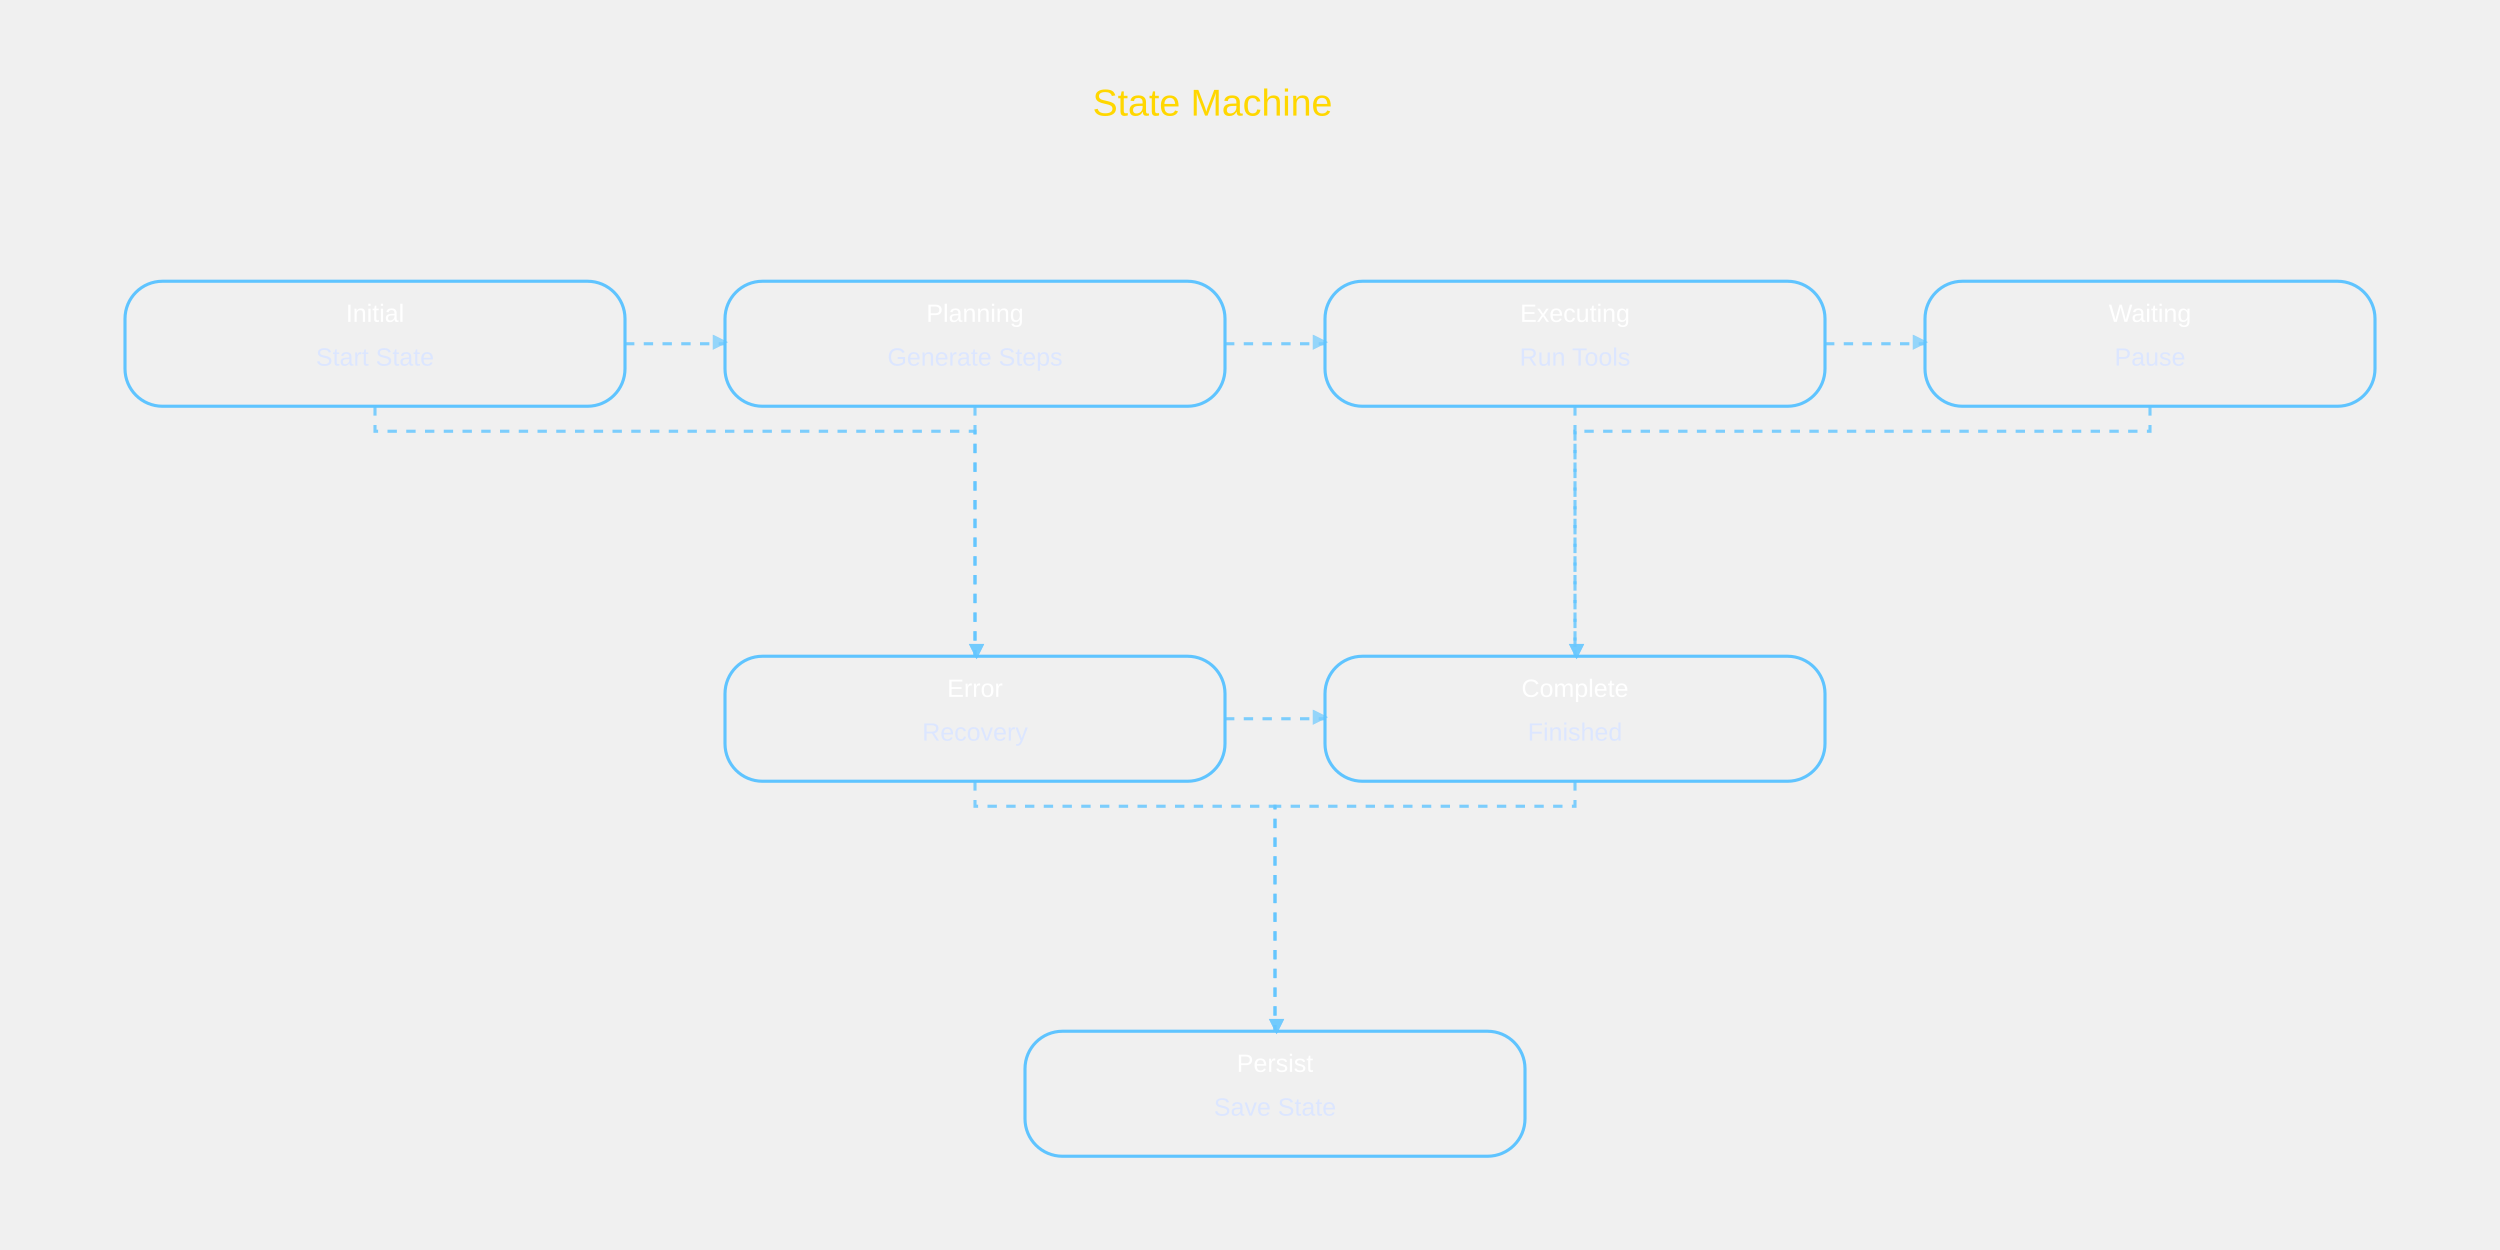
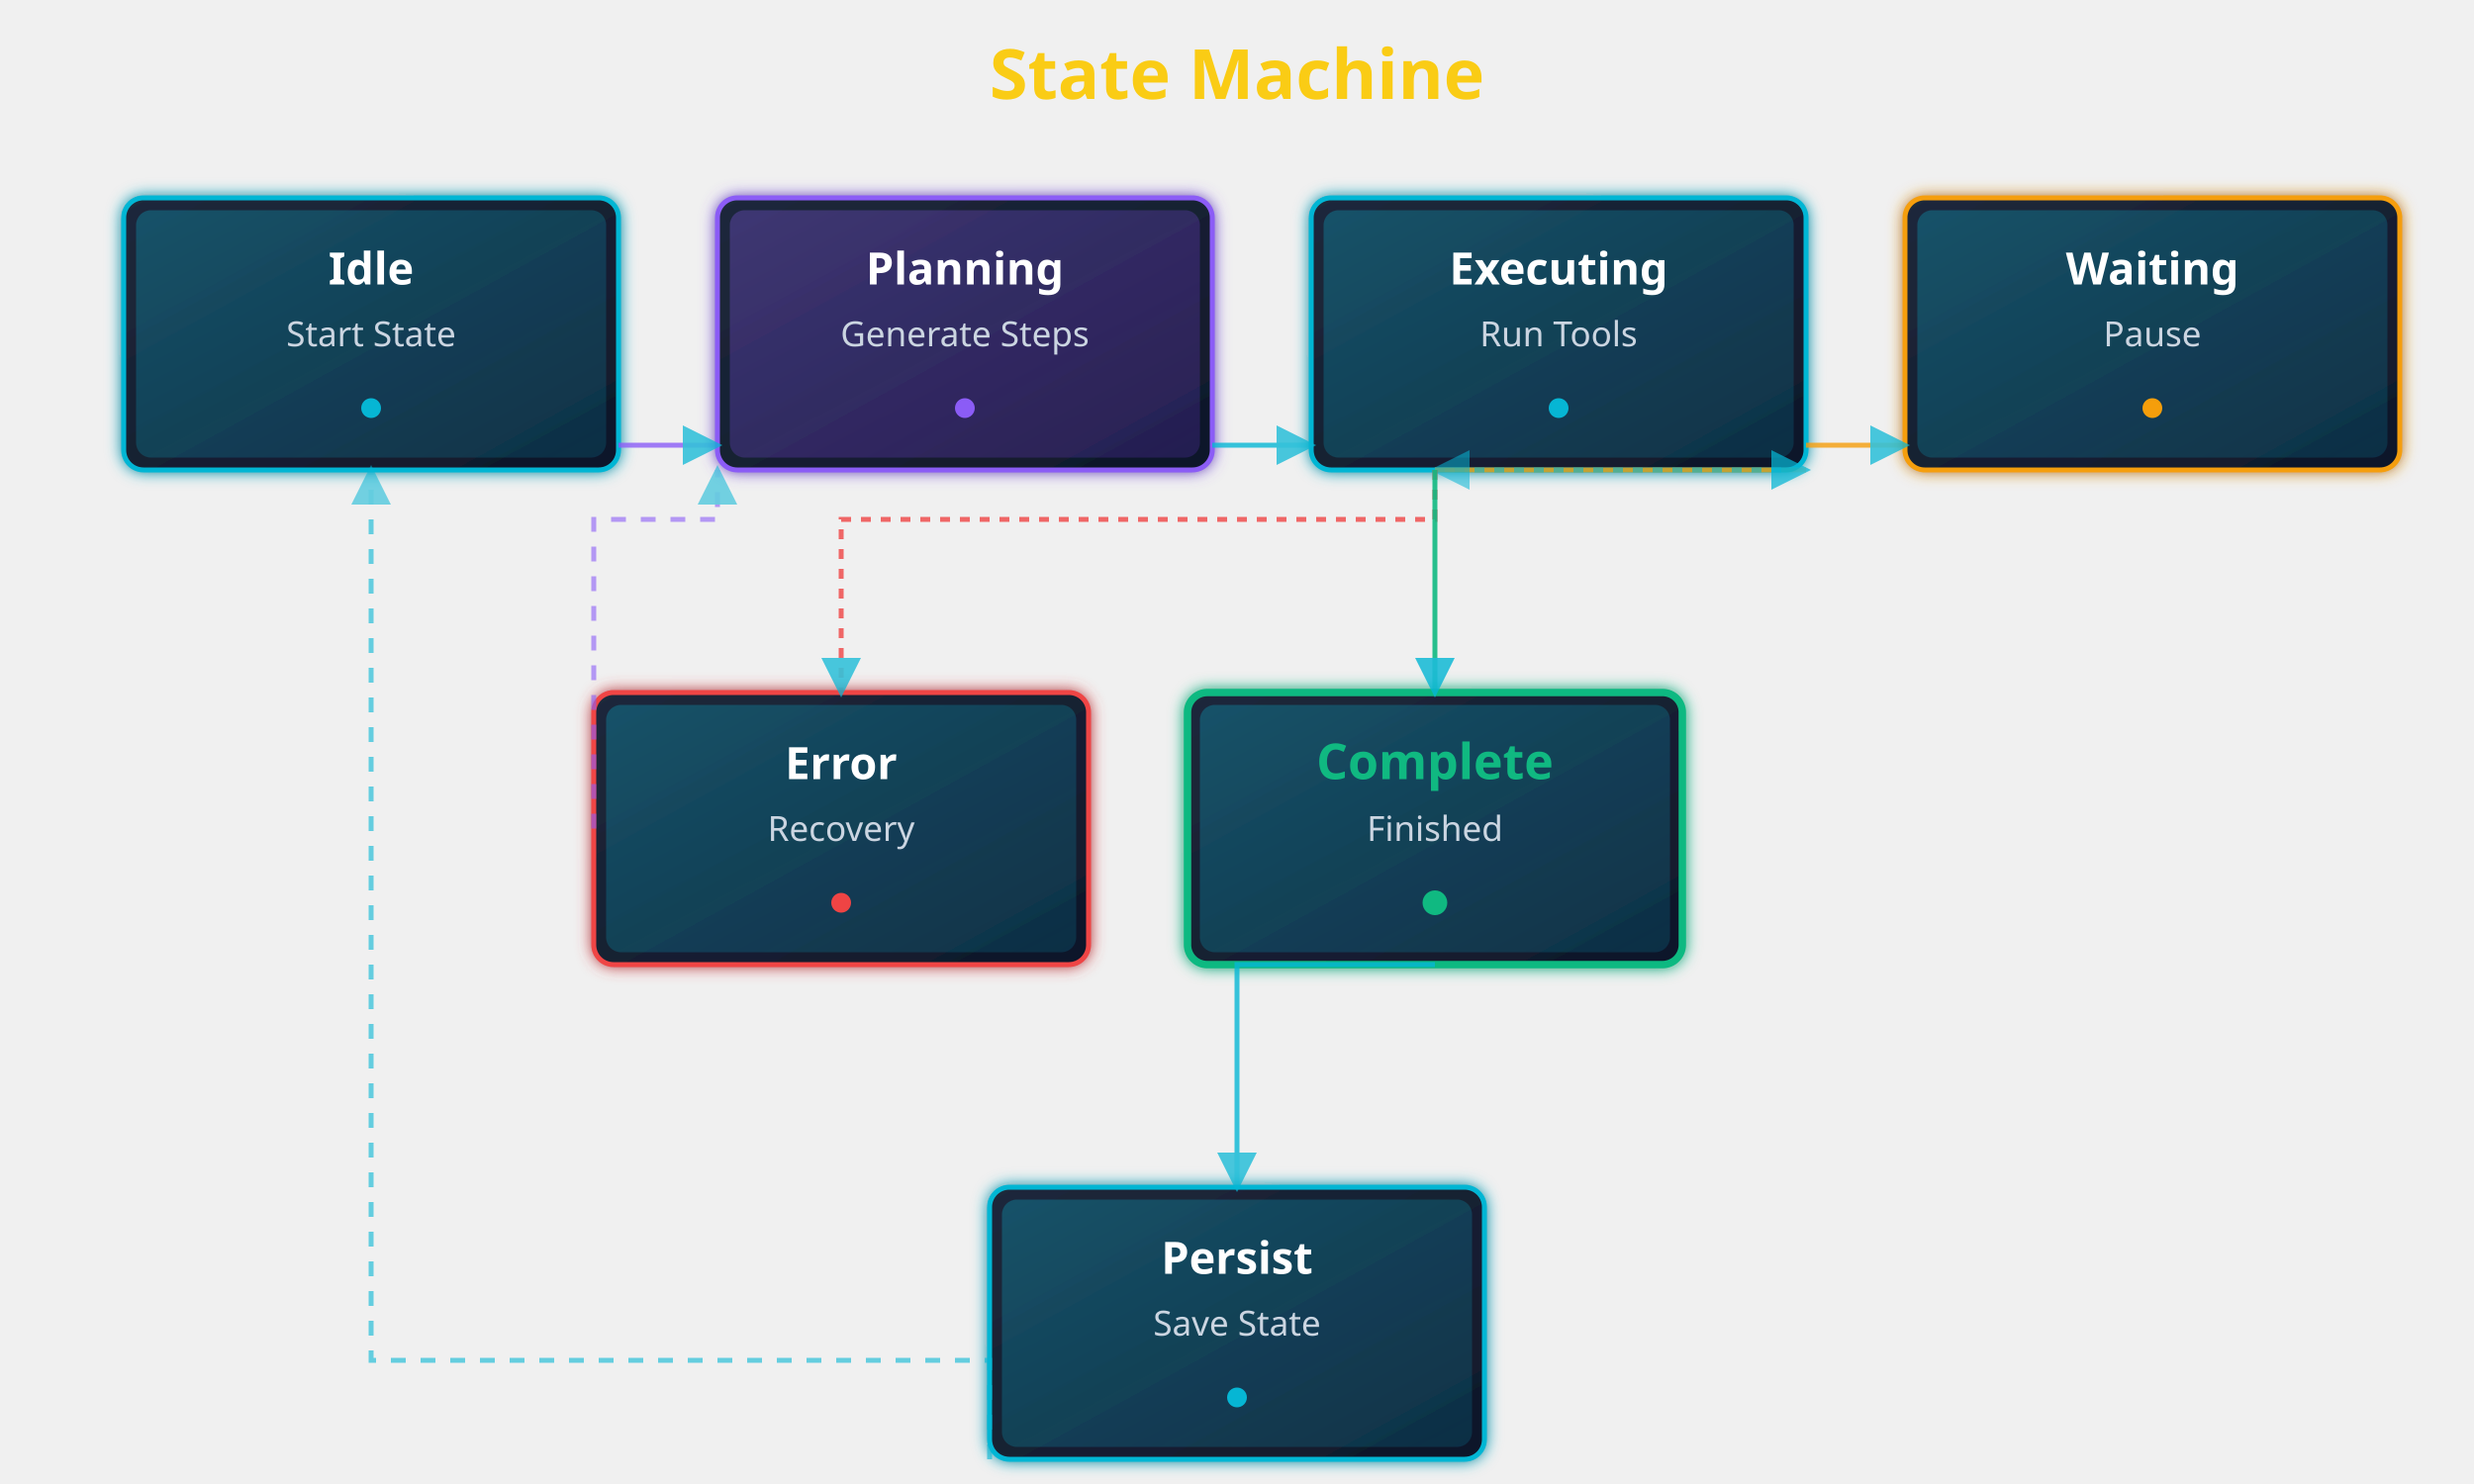
- <svg xmlns="http://www.w3.org/2000/svg" width="400" height="200">
+ <svg xmlns="http://www.w3.org/2000/svg" width="1000" height="600" viewBox="0 0 1000 600">
  <defs>
-     <linearGradient id="bg" x1="0" y1="0" x2="1" y2="1">
-       <stop offset="0" stop-color="#0a1b4e" />
-       <stop offset="1" stop-color="#001635" />
+     <linearGradient id="boxGrad" x1="0%" y1="0%" x2="100%" y2="100%">
+       <stop offset="0%" style="stop-color:#1e293b;stop-opacity:1" />
+       <stop offset="100%" style="stop-color:#0f172a;stop-opacity:1" />
    </linearGradient>
-     <marker id="arrowhead" markerWidth="5" markerHeight="5" refX="4" refY="3" orient="auto">
-       <polygon points="0 0, 5 2.5, 0 5" fill="#5fc4ff" opacity="0.8" />
+     <linearGradient id="cyanGrad" x1="0%" y1="0%" x2="100%" y2="100%">
+       <stop offset="0%" style="stop-color:#06b6d4;stop-opacity:0.3" />
+       <stop offset="100%" style="stop-color:#0891b2;stop-opacity:0.2" />
+     </linearGradient>
+     <linearGradient id="purpleGrad" x1="0%" y1="0%" x2="100%" y2="100%">
+       <stop offset="0%" style="stop-color:#8b5cf6;stop-opacity:0.3" />
+       <stop offset="100%" style="stop-color:#7c3aed;stop-opacity:0.2" />
+     </linearGradient>
+     <filter id="glow">
+       <feGaussianBlur stdDeviation="3" result="coloredBlur" />
+       <feMerge>
+         <feMergeNode in="coloredBlur" />
+         <feMergeNode in="SourceGraphic" />
+       </feMerge>
+     </filter>
+     <marker id="arrowhead" markerWidth="8" markerHeight="8" refX="7" refY="4" orient="auto">
+       <polygon points="0 0, 8 4, 0 8" fill="#06b6d4" opacity="0.9" />
    </marker>
  </defs>
-   <text x="194.0" y="18.5" font-family="Arial, sans-serif" font-size="6" font-weight="normal" fill="#ffd700" text-anchor="middle">State Machine</text>
-   <g>
-     <rect x="20.0" y="45.0" width="80" height="20" rx="6.0" fill="none" stroke="#5fc4ff" stroke-width="0.5" />
-     <text x="60.0" y="51.5" font-family="Arial, sans-serif" font-size="4" font-weight="normal" fill="#ffffff" text-anchor="middle">Initial</text>
-     <text x="60.0" y="58.5" font-family="Arial, sans-serif" font-size="4" fill="#dce6ff" text-anchor="middle">Start State</text>
+   <text x="500" y="40" font-family="system-ui, sans-serif" font-size="28" font-weight="bold" fill="#facc15" text-anchor="middle">State Machine</text>
+   <g transform="translate(50, 80)">
+     <g>
+       <rect x="0" y="0" width="200" height="110" rx="8" fill="url(#boxGrad)" stroke="#06b6d4" stroke-width="2" filter="url(#glow)" />
+       <rect x="5" y="5" width="190" height="100" rx="6" fill="url(#cyanGrad)" />
+       <text x="100" y="35" font-family="system-ui, sans-serif" font-size="18" font-weight="bold" fill="#ffffff" text-anchor="middle">Idle</text>
+       <text x="100" y="60" font-family="system-ui, sans-serif" font-size="14" fill="#cbd5e1" text-anchor="middle">Start State</text>
+       <circle cx="100" cy="85" r="4" fill="#06b6d4" />
+     </g>
+     <g transform="translate(240, 0)">
+       <rect x="0" y="0" width="200" height="110" rx="8" fill="url(#boxGrad)" stroke="#8b5cf6" stroke-width="2" filter="url(#glow)" />
+       <rect x="5" y="5" width="190" height="100" rx="6" fill="url(#purpleGrad)" />
+       <text x="100" y="35" font-family="system-ui, sans-serif" font-size="18" font-weight="bold" fill="#ffffff" text-anchor="middle">Planning</text>
+       <text x="100" y="60" font-family="system-ui, sans-serif" font-size="14" fill="#cbd5e1" text-anchor="middle">Generate Steps</text>
+       <circle cx="100" cy="85" r="4" fill="#8b5cf6" />
+     </g>
+     <g transform="translate(480, 0)">
+       <rect x="0" y="0" width="200" height="110" rx="8" fill="url(#boxGrad)" stroke="#06b6d4" stroke-width="2" filter="url(#glow)" />
+       <rect x="5" y="5" width="190" height="100" rx="6" fill="url(#cyanGrad)" />
+       <text x="100" y="35" font-family="system-ui, sans-serif" font-size="18" font-weight="bold" fill="#ffffff" text-anchor="middle">Executing</text>
+       <text x="100" y="60" font-family="system-ui, sans-serif" font-size="14" fill="#cbd5e1" text-anchor="middle">Run Tools</text>
+       <circle cx="100" cy="85" r="4" fill="#06b6d4" />
+     </g>
+     <g transform="translate(720, 0)">
+       <rect x="0" y="0" width="200" height="110" rx="8" fill="url(#boxGrad)" stroke="#f59e0b" stroke-width="2" filter="url(#glow)" />
+       <rect x="5" y="5" width="190" height="100" rx="6" fill="url(#cyanGrad)" />
+       <text x="100" y="35" font-family="system-ui, sans-serif" font-size="18" font-weight="bold" fill="#ffffff" text-anchor="middle">Waiting</text>
+       <text x="100" y="60" font-family="system-ui, sans-serif" font-size="14" fill="#cbd5e1" text-anchor="middle">Pause</text>
+       <circle cx="100" cy="85" r="4" fill="#f59e0b" />
+     </g>
  </g>
-   <g>
-     <rect x="116.0" y="45.0" width="80" height="20" rx="6.0" fill="none" stroke="#5fc4ff" stroke-width="0.5" />
-     <text x="156.0" y="51.5" font-family="Arial, sans-serif" font-size="4" font-weight="normal" fill="#ffffff" text-anchor="middle">Planning</text>
-     <text x="156.0" y="58.5" font-family="Arial, sans-serif" font-size="4" fill="#dce6ff" text-anchor="middle">Generate Steps</text>
+   <g transform="translate(240, 280)">
+     <g>
+       <rect x="0" y="0" width="200" height="110" rx="8" fill="url(#boxGrad)" stroke="#ef4444" stroke-width="2" filter="url(#glow)" />
+       <rect x="5" y="5" width="190" height="100" rx="6" fill="url(#cyanGrad)" />
+       <text x="100" y="35" font-family="system-ui, sans-serif" font-size="18" font-weight="bold" fill="#ffffff" text-anchor="middle">Error</text>
+       <text x="100" y="60" font-family="system-ui, sans-serif" font-size="14" fill="#cbd5e1" text-anchor="middle">Recovery</text>
+       <circle cx="100" cy="85" r="4" fill="#ef4444" />
+     </g>
+     <g transform="translate(240, 0)">
+       <rect x="0" y="0" width="200" height="110" rx="8" fill="url(#boxGrad)" stroke="#10b981" stroke-width="3" filter="url(#glow)" />
+       <rect x="5" y="5" width="190" height="100" rx="6" fill="url(#cyanGrad)" />
+       <text x="100" y="35" font-family="system-ui, sans-serif" font-size="20" font-weight="bold" fill="#10b981" text-anchor="middle">Complete</text>
+       <text x="100" y="60" font-family="system-ui, sans-serif" font-size="14" fill="#cbd5e1" text-anchor="middle">Finished</text>
+       <circle cx="100" cy="85" r="5" fill="#10b981" />
+     </g>
  </g>
-   <g>
-     <rect x="212.0" y="45.0" width="80" height="20" rx="6.0" fill="none" stroke="#5fc4ff" stroke-width="0.5" />
-     <text x="252.0" y="51.5" font-family="Arial, sans-serif" font-size="4" font-weight="normal" fill="#ffffff" text-anchor="middle">Executing</text>
-     <text x="252.0" y="58.5" font-family="Arial, sans-serif" font-size="4" fill="#dce6ff" text-anchor="middle">Run Tools</text>
+   <g transform="translate(400, 480)">
+     <rect x="0" y="0" width="200" height="110" rx="8" fill="url(#boxGrad)" stroke="#06b6d4" stroke-width="2" filter="url(#glow)" />
+     <rect x="5" y="5" width="190" height="100" rx="6" fill="url(#cyanGrad)" />
+     <text x="100" y="35" font-family="system-ui, sans-serif" font-size="18" font-weight="bold" fill="#ffffff" text-anchor="middle">Persist</text>
+     <text x="100" y="60" font-family="system-ui, sans-serif" font-size="14" fill="#cbd5e1" text-anchor="middle">Save State</text>
+     <circle cx="100" cy="85" r="4" fill="#06b6d4" />
  </g>
-   <g>
-     <rect x="308.0" y="45.0" width="72" height="20" rx="6.0" fill="none" stroke="#5fc4ff" stroke-width="0.5" />
-     <text x="344.0" y="51.5" font-family="Arial, sans-serif" font-size="4" font-weight="normal" fill="#ffffff" text-anchor="middle">Waiting</text>
-     <text x="344.0" y="58.5" font-family="Arial, sans-serif" font-size="4" fill="#dce6ff" text-anchor="middle">Pause</text>
-   </g>
-   <g>
-     <rect x="116.0" y="105.0" width="80" height="20" rx="6.0" fill="none" stroke="#5fc4ff" stroke-width="0.5" />
-     <text x="156.0" y="111.5" font-family="Arial, sans-serif" font-size="4" font-weight="normal" fill="#ffffff" text-anchor="middle">Error</text>
-     <text x="156.0" y="118.5" font-family="Arial, sans-serif" font-size="4" fill="#dce6ff" text-anchor="middle">Recovery</text>
-   </g>
-   <g>
-     <rect x="212.0" y="105.0" width="80" height="20" rx="6.0" fill="none" stroke="#5fc4ff" stroke-width="0.5" />
-     <text x="252.0" y="111.5" font-family="Arial, sans-serif" font-size="4" font-weight="normal" fill="#ffffff" text-anchor="middle">Complete</text>
-     <text x="252.0" y="118.5" font-family="Arial, sans-serif" font-size="4" fill="#dce6ff" text-anchor="middle">Finished</text>
-   </g>
-   <g>
-     <rect x="164.0" y="165.0" width="80" height="20" rx="6.0" fill="none" stroke="#5fc4ff" stroke-width="0.5" />
-     <text x="204.0" y="171.5" font-family="Arial, sans-serif" font-size="4" font-weight="normal" fill="#ffffff" text-anchor="middle">Persist</text>
-     <text x="204.0" y="178.5" font-family="Arial, sans-serif" font-size="4" fill="#dce6ff" text-anchor="middle">Save State</text>
-   </g>
-   <path d="M 252.0 125.0 L 252.0 129.0 L 204.0 129.0 L 204.0 165.0" stroke="#5fc4ff" stroke-width="0.5" stroke-dasharray="1.5,1.5" fill="none" marker-end="url(#arrowhead)" opacity="0.8" />
-   <path d="M 156.0 125.0 L 156.0 129.0 L 204.0 129.0 L 204.0 165.0" stroke="#5fc4ff" stroke-width="0.5" stroke-dasharray="1.5,1.5" fill="none" marker-end="url(#arrowhead)" opacity="0.8" />
-   <path d="M 344.0 65.0 L 344.0 69.0 L 252.0 69.0 L 252.0 105.0" stroke="#5fc4ff" stroke-width="0.5" stroke-dasharray="1.5,1.5" fill="none" marker-end="url(#arrowhead)" opacity="0.8" />
-   <path d="M 252.0 65.0 L 252.0 69.0 L 252.0 105.0" stroke="#5fc4ff" stroke-width="0.5" stroke-dasharray="1.5,1.5" fill="none" marker-end="url(#arrowhead)" opacity="0.8" />
-   <path d="M 156.0 65.0 L 156.0 69.0 L 156.0 105.0" stroke="#5fc4ff" stroke-width="0.5" stroke-dasharray="1.5,1.5" fill="none" marker-end="url(#arrowhead)" opacity="0.8" />
-   <path d="M 60.0 65.0 L 60.0 69.0 L 156.0 69.0 L 156.0 105.0" stroke="#5fc4ff" stroke-width="0.5" stroke-dasharray="1.5,1.5" fill="none" marker-end="url(#arrowhead)" opacity="0.8" />
-   <path d="M 196.0 115.0 L 212.0 115.0" stroke="#5fc4ff" stroke-width="0.5" stroke-dasharray="1.5,1.5" fill="none" marker-end="url(#arrowhead)" opacity="0.8" />
-   <path d="M 292.0 55.0 L 308.0 55.0" stroke="#5fc4ff" stroke-width="0.5" stroke-dasharray="1.5,1.5" fill="none" marker-end="url(#arrowhead)" opacity="0.8" />
-   <path d="M 196.0 55.0 L 212.0 55.0" stroke="#5fc4ff" stroke-width="0.5" stroke-dasharray="1.5,1.5" fill="none" marker-end="url(#arrowhead)" opacity="0.8" />
-   <path d="M 100.0 55.0 L 116.0 55.0" stroke="#5fc4ff" stroke-width="0.5" stroke-dasharray="1.5,1.5" fill="none" marker-end="url(#arrowhead)" opacity="0.8" />
+   <path d="M 250 180 L 290 180" fill="none" stroke="#8b5cf6" stroke-width="2" marker-end="url(#arrowhead)" opacity="0.8" />
+   <path d="M 490 180 L 530 180" fill="none" stroke="#06b6d4" stroke-width="2" marker-end="url(#arrowhead)" opacity="0.8" />
+   <path d="M 730 180 L 770 180" fill="none" stroke="#f59e0b" stroke-width="2" marker-end="url(#arrowhead)" opacity="0.8" />
+   <path d="M 580 190 L 730 190" fill="none" stroke="#f59e0b" stroke-width="2" marker-end="url(#arrowhead)" opacity="0.8" />
+   <path d="M 720 190 L 580 190" fill="none" stroke="#06b6d4" stroke-width="2" stroke-dasharray="4,4" marker-end="url(#arrowhead)" opacity="0.6" />
+   <path d="M 580 190 L 580 210 L 340 210 L 340 280" fill="none" stroke="#ef4444" stroke-width="2" stroke-dasharray="4,4" marker-end="url(#arrowhead)" opacity="0.8" />
+   <path d="M 240 335 L 240 210 L 290 210 L 290 190" fill="none" stroke="#8b5cf6" stroke-width="2" stroke-dasharray="6,6" marker-end="url(#arrowhead)" opacity="0.6" />
+   <path d="M 580 190 L 580 210 L 580 280" fill="none" stroke="#10b981" stroke-width="2" marker-end="url(#arrowhead)" opacity="0.9" />
+   <path d="M 580 390 L 500 390 L 500 480" fill="none" stroke="#06b6d4" stroke-width="2" marker-end="url(#arrowhead)" opacity="0.8" />
+   <path d="M 400 590 L 400 550 L 150 550 L 150 190" fill="none" stroke="#06b6d4" stroke-width="2" stroke-dasharray="6,6" marker-end="url(#arrowhead)" opacity="0.6" />
</svg>
